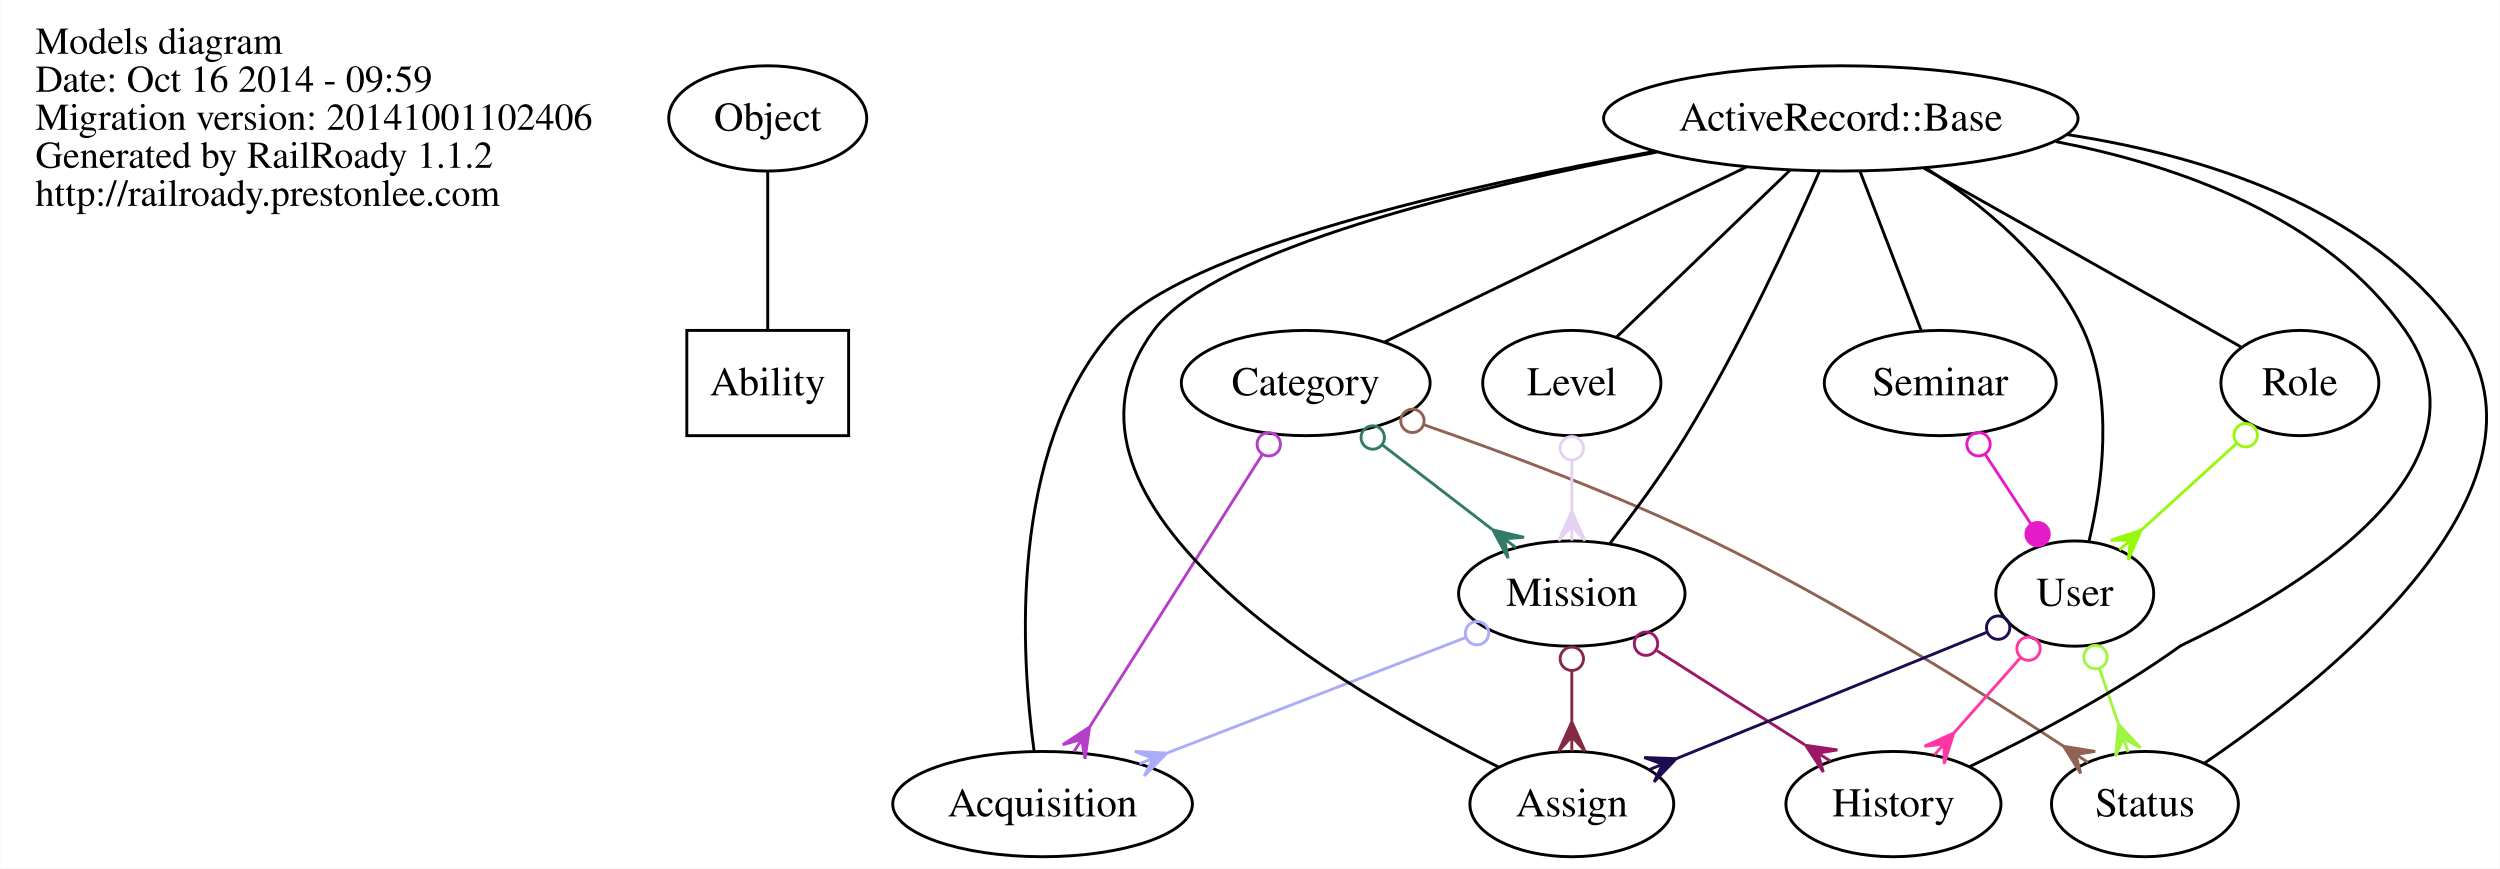
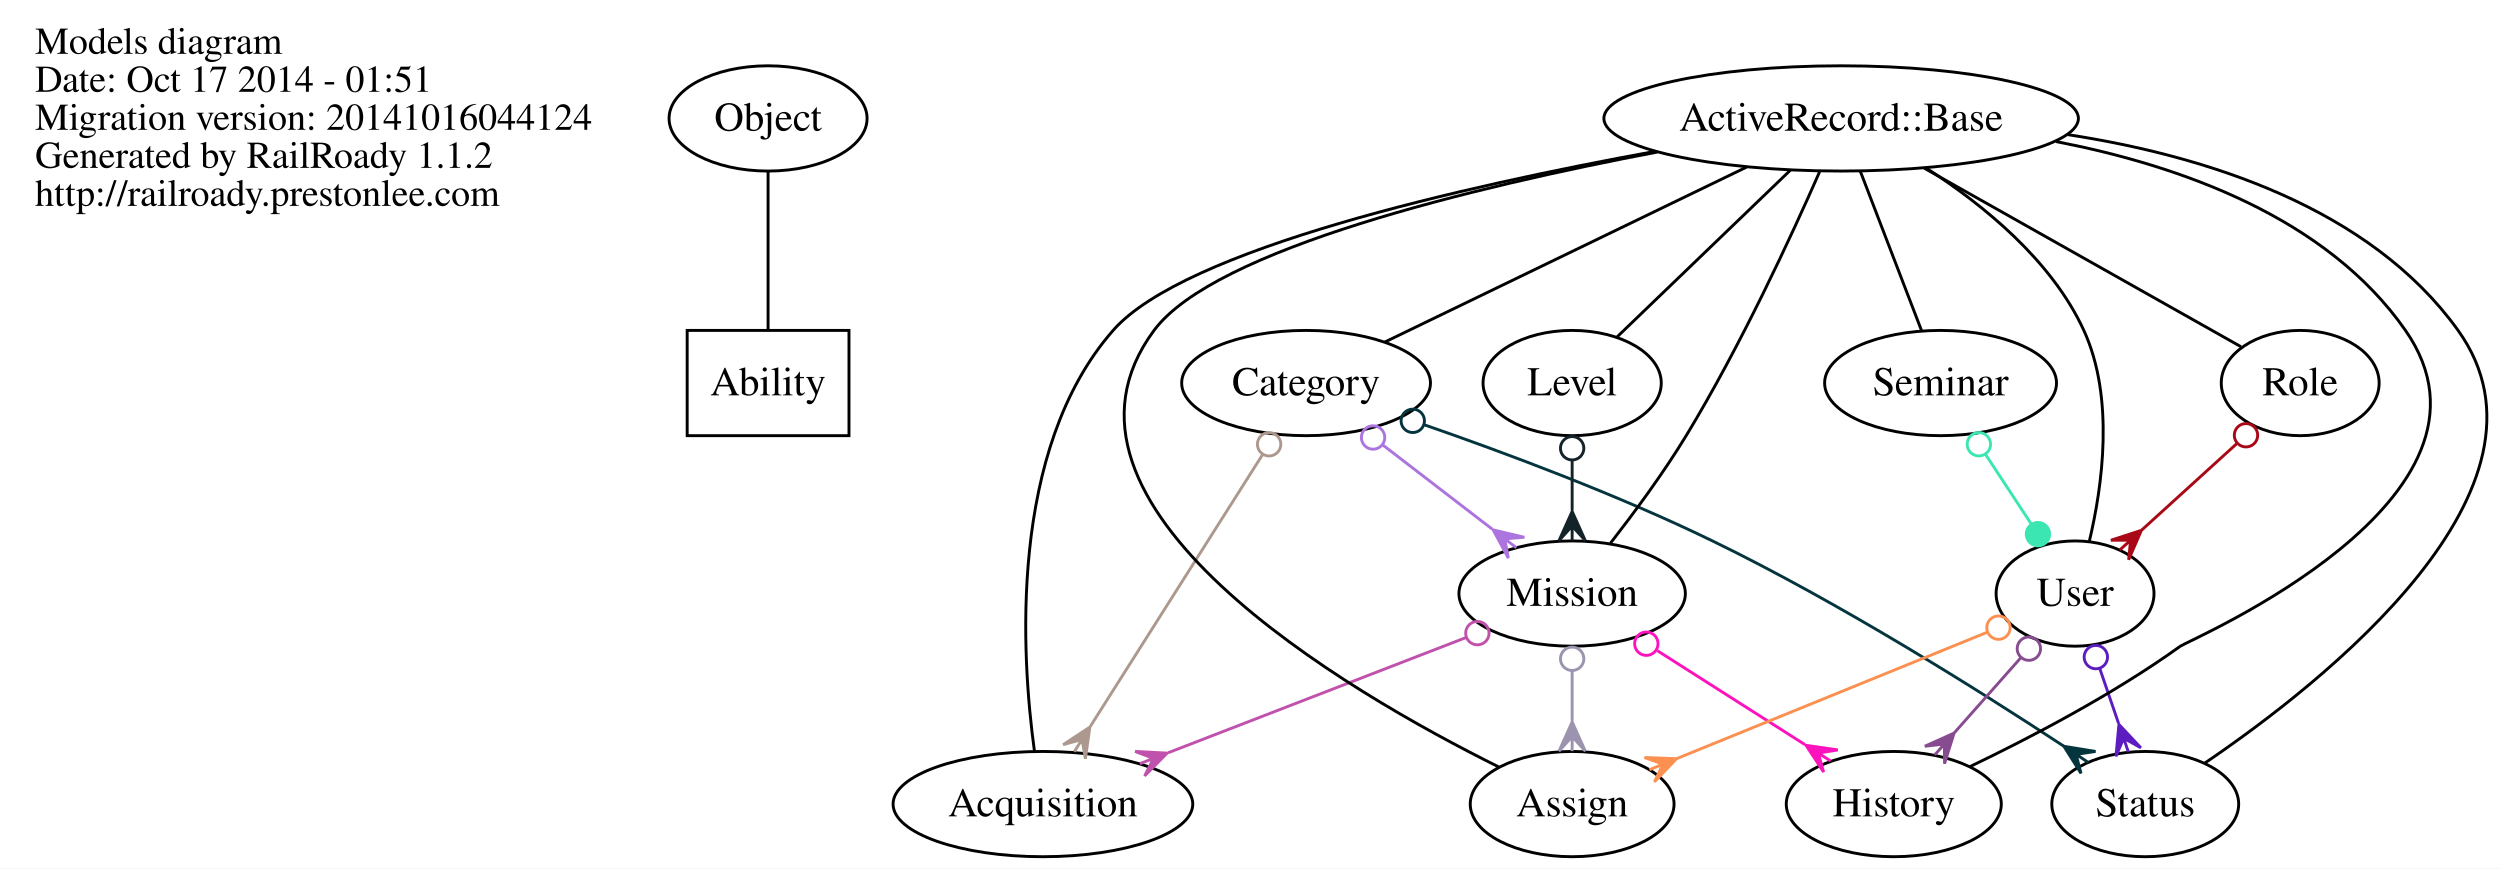
- <svg xmlns="http://www.w3.org/2000/svg" width="855pt" height="297pt" viewBox="0.00 0.00 854.78 297.00">
+ <svg xmlns="http://www.w3.org/2000/svg" width="855pt" height="297pt" viewBox="0.00 0.00 855.02 297.00">
  <g id="graph0" class="graph" transform="scale(1 1) rotate(0) translate(4 293)">
-     <polygon fill="white" stroke="none" points="-4,4 -4,-293 850.783,-293 850.783,4 -4,4" />
+     <polygon fill="white" stroke="none" points="-4,4 -4,-293 851.021,-293 851.021,4 -4,4" />
    <g id="node1" class="node">
      <text text-anchor="start" x="8" y="-274.6" font-family="Times,serif" font-size="13.00">Models diagram</text>
-       <text text-anchor="start" x="8" y="-261.6" font-family="Times,serif" font-size="13.00">Date: Oct 16 2014 - 09:59</text>
-       <text text-anchor="start" x="8" y="-248.6" font-family="Times,serif" font-size="13.00">Migration version: 20141001102406</text>
+       <text text-anchor="start" x="8" y="-261.6" font-family="Times,serif" font-size="13.00">Date: Oct 17 2014 - 01:51</text>
+       <text text-anchor="start" x="8" y="-248.6" font-family="Times,serif" font-size="13.00">Migration version: 20141016044124</text>
      <text text-anchor="start" x="8" y="-235.6" font-family="Times,serif" font-size="13.00">Generated by RailRoady 1.1.2</text>
      <text text-anchor="start" x="8" y="-222.6" font-family="Times,serif" font-size="13.00">http://railroady.prestonlee.com</text>
    </g>
    <g id="node2" class="node">
-       <polygon fill="none" stroke="black" points="286.12,-180 230.78,-180 230.78,-144 286.12,-144 286.12,-180" />
-       <text text-anchor="middle" x="258.45" y="-157.8" font-family="Times,serif" font-size="14.00">Ability</text>
+       <polygon fill="none" stroke="black" points="286.358,-180 231.018,-180 231.018,-144 286.358,-144 286.358,-180" />
+       <text text-anchor="middle" x="258.688" y="-157.8" font-family="Times,serif" font-size="14.00">Ability</text>
    </g>
    <g id="node3" class="node">
-       <ellipse fill="none" stroke="black" cx="352.45" cy="-18" rx="51.25" ry="18" />
-       <text text-anchor="middle" x="352.45" y="-13.8" font-family="Times,serif" font-size="14.00">Acquisition</text>
+       <ellipse fill="none" stroke="black" cx="352.688" cy="-18" rx="51.25" ry="18" />
+       <text text-anchor="middle" x="352.688" y="-13.8" font-family="Times,serif" font-size="14.00">Acquisition</text>
    </g>
    <g id="node4" class="node">
-       <ellipse fill="none" stroke="black" cx="533.45" cy="-18" rx="34.855" ry="18" />
-       <text text-anchor="middle" x="533.45" y="-13.8" font-family="Times,serif" font-size="14.00">Assign</text>
+       <ellipse fill="none" stroke="black" cx="533.688" cy="-18" rx="34.855" ry="18" />
+       <text text-anchor="middle" x="533.688" y="-13.8" font-family="Times,serif" font-size="14.00">Assign</text>
    </g>
    <g id="node5" class="node">
-       <ellipse fill="none" stroke="black" cx="442.45" cy="-162" rx="42.546" ry="18" />
-       <text text-anchor="middle" x="442.45" y="-157.8" font-family="Times,serif" font-size="14.00">Category</text>
+       <ellipse fill="none" stroke="black" cx="442.688" cy="-162" rx="42.546" ry="18" />
+       <text text-anchor="middle" x="442.688" y="-157.8" font-family="Times,serif" font-size="14.00">Category</text>
    </g>
    <g id="edge5" class="edge">
-       <path fill="none" stroke="#b53ec8" d="M427.613,-137.591C411.38,-111.979 385.442,-71.054 368.678,-44.605" />
-       <ellipse fill="none" stroke="#b53ec8" cx="429.808" cy="-141.054" rx="4" ry="4" />
-       <polygon fill="#b53ec8" stroke="#b53ec8" points="368.515,-44.348 366.963,-33.493 365.839,-40.125 363.162,-35.902 363.162,-35.902 363.162,-35.902 365.839,-40.125 359.361,-38.311 368.515,-44.348 368.515,-44.348" />
+       <path fill="none" stroke="#ad988d" d="M427.851,-137.591C411.618,-111.979 385.68,-71.054 368.916,-44.605" />
+       <ellipse fill="none" stroke="#ad988d" cx="430.046" cy="-141.054" rx="4" ry="4" />
+       <polygon fill="#ad988d" stroke="#ad988d" points="368.754,-44.348 367.201,-33.493 366.077,-40.125 363.4,-35.902 363.4,-35.902 363.4,-35.902 366.077,-40.125 359.599,-38.311 368.754,-44.348 368.754,-44.348" />
    </g>
    <g id="node8" class="node">
-       <ellipse fill="none" stroke="black" cx="533.45" cy="-90" rx="38.721" ry="18" />
-       <text text-anchor="middle" x="533.45" y="-85.8" font-family="Times,serif" font-size="14.00">Mission</text>
+       <ellipse fill="none" stroke="black" cx="533.688" cy="-90" rx="38.721" ry="18" />
+       <text text-anchor="middle" x="533.688" y="-85.8" font-family="Times,serif" font-size="14.00">Mission</text>
    </g>
    <g id="edge4" class="edge">
-       <path fill="none" stroke="#337b66" d="M468.646,-140.849C480.393,-131.813 494.248,-121.155 506.125,-112.019" />
-       <ellipse fill="none" stroke="#337b66" cx="465.366" cy="-143.372" rx="4" ry="4" />
-       <polygon fill="#337b66" stroke="#337b66" points="506.44,-111.777 517.11,-109.246 510.403,-108.728 514.366,-105.68 514.366,-105.68 514.366,-105.68 510.403,-108.728 511.622,-102.113 506.44,-111.777 506.44,-111.777" />
+       <path fill="none" stroke="#ac74de" d="M468.884,-140.849C480.631,-131.813 494.486,-121.155 506.364,-112.019" />
+       <ellipse fill="none" stroke="#ac74de" cx="465.604" cy="-143.372" rx="4" ry="4" />
+       <polygon fill="#ac74de" stroke="#ac74de" points="506.678,-111.777 517.348,-109.246 510.641,-108.728 514.604,-105.68 514.604,-105.68 514.604,-105.68 510.641,-108.728 511.861,-102.113 506.678,-111.777 506.678,-111.777" />
    </g>
    <g id="node11" class="node">
-       <ellipse fill="none" stroke="black" cx="729.45" cy="-18" rx="31.957" ry="18" />
-       <text text-anchor="middle" x="729.45" y="-13.8" font-family="Times,serif" font-size="14.00">Status</text>
+       <ellipse fill="none" stroke="black" cx="729.688" cy="-18" rx="31.957" ry="18" />
+       <text text-anchor="middle" x="729.688" y="-13.8" font-family="Times,serif" font-size="14.00">Status</text>
    </g>
    <g id="edge6" class="edge">
-       <path fill="none" stroke="#8f6253" d="M482.823,-147.737C510.998,-137.969 549.184,-123.7 581.45,-108 624.94,-86.839 672.387,-57.008 701.535,-37.835" />
-       <ellipse fill="none" stroke="#8f6253" cx="478.938" cy="-149.071" rx="4" ry="4" />
-       <polygon fill="#8f6253" stroke="#8f6253" points="701.632,-37.771 712.454,-36.001 705.8,-35.01 709.969,-32.249 709.969,-32.249 709.969,-32.249 705.8,-35.01 707.484,-28.497 701.632,-37.771 701.632,-37.771" />
+       <path fill="none" stroke="#04353e" d="M483.061,-147.737C511.236,-137.969 549.422,-123.7 581.688,-108 625.178,-86.839 672.625,-57.008 701.773,-37.835" />
+       <ellipse fill="none" stroke="#04353e" cx="479.176" cy="-149.071" rx="4" ry="4" />
+       <polygon fill="#04353e" stroke="#04353e" points="701.87,-37.771 712.692,-36.001 706.039,-35.01 710.207,-32.249 710.207,-32.249 710.207,-32.249 706.039,-35.01 707.722,-28.497 701.87,-37.771 701.87,-37.771" />
    </g>
    <g id="node6" class="node">
-       <ellipse fill="none" stroke="black" cx="643.45" cy="-18" rx="36.775" ry="18" />
-       <text text-anchor="middle" x="643.45" y="-13.8" font-family="Times,serif" font-size="14.00">History</text>
+       <ellipse fill="none" stroke="black" cx="643.688" cy="-18" rx="36.775" ry="18" />
+       <text text-anchor="middle" x="643.688" y="-13.8" font-family="Times,serif" font-size="14.00">History</text>
    </g>
    <g id="node7" class="node">
-       <ellipse fill="none" stroke="black" cx="533.45" cy="-162" rx="30.477" ry="18" />
-       <text text-anchor="middle" x="533.45" y="-157.8" font-family="Times,serif" font-size="14.00">Level</text>
+       <ellipse fill="none" stroke="black" cx="533.688" cy="-162" rx="30.477" ry="18" />
+       <text text-anchor="middle" x="533.688" y="-157.8" font-family="Times,serif" font-size="14.00">Level</text>
    </g>
    <g id="edge9" class="edge">
-       <path fill="none" stroke="#e5d2f2" d="M533.45,-135.64C533.45,-130.063 533.45,-124.132 533.45,-118.476" />
-       <ellipse fill="none" stroke="#e5d2f2" cx="533.45" cy="-139.697" rx="4" ry="4" />
-       <polygon fill="#e5d2f2" stroke="#e5d2f2" points="533.45,-118.104 537.95,-108.104 533.45,-113.104 533.45,-108.104 533.45,-108.104 533.45,-108.104 533.45,-113.104 528.95,-108.104 533.45,-118.104 533.45,-118.104" />
+       <path fill="none" stroke="#142229" d="M533.688,-135.64C533.688,-130.063 533.688,-124.132 533.688,-118.476" />
+       <ellipse fill="none" stroke="#142229" cx="533.688" cy="-139.697" rx="4" ry="4" />
+       <polygon fill="#142229" stroke="#142229" points="533.688,-118.104 538.188,-108.104 533.688,-113.104 533.688,-108.104 533.688,-108.104 533.688,-108.104 533.688,-113.104 529.188,-108.104 533.688,-118.104 533.688,-118.104" />
    </g>
    <g id="edge11" class="edge">
-       <path fill="none" stroke="#abacf8" d="M497.238,-74.995C467.842,-63.627 426.326,-47.571 395.282,-35.565" />
-       <ellipse fill="none" stroke="#abacf8" cx="501.039" cy="-76.465" rx="4" ry="4" />
-       <polygon fill="#abacf8" stroke="#abacf8" points="394.926,-35.427 387.223,-27.623 390.263,-33.624 385.599,-31.82 385.599,-31.82 385.599,-31.82 390.263,-33.624 383.976,-36.017 394.926,-35.427 394.926,-35.427" />
+       <path fill="none" stroke="#c051ac" d="M497.476,-74.995C468.08,-63.627 426.564,-47.571 395.52,-35.565" />
+       <ellipse fill="none" stroke="#c051ac" cx="501.277" cy="-76.465" rx="4" ry="4" />
+       <polygon fill="#c051ac" stroke="#c051ac" points="395.164,-35.427 387.461,-27.623 390.501,-33.624 385.837,-31.82 385.837,-31.82 385.837,-31.82 390.501,-33.624 384.214,-36.017 395.164,-35.427 395.164,-35.427" />
    </g>
    <g id="edge13" class="edge">
-       <path fill="none" stroke="#852a45" d="M533.45,-63.64C533.45,-58.063 533.45,-52.132 533.45,-46.476" />
-       <ellipse fill="none" stroke="#852a45" cx="533.45" cy="-67.697" rx="4" ry="4" />
-       <polygon fill="#852a45" stroke="#852a45" points="533.45,-46.104 537.95,-36.104 533.45,-41.104 533.45,-36.104 533.45,-36.104 533.45,-36.104 533.45,-41.104 528.95,-36.104 533.45,-46.104 533.45,-46.104" />
+       <path fill="none" stroke="#9c93ae" d="M533.688,-63.64C533.688,-58.063 533.688,-52.132 533.688,-46.476" />
+       <ellipse fill="none" stroke="#9c93ae" cx="533.688" cy="-67.697" rx="4" ry="4" />
+       <polygon fill="#9c93ae" stroke="#9c93ae" points="533.688,-46.104 538.188,-36.104 533.688,-41.104 533.688,-36.104 533.688,-36.104 533.688,-36.104 533.688,-41.104 529.188,-36.104 533.688,-46.104 533.688,-46.104" />
    </g>
    <g id="edge12" class="edge">
-       <path fill="none" stroke="#9c1867" d="M562.561,-70.474C578.126,-60.57 597.275,-48.384 613.033,-38.356" />
-       <ellipse fill="none" stroke="#9c1867" cx="558.82" cy="-72.855" rx="4" ry="4" />
-       <polygon fill="#9c1867" stroke="#9c1867" points="613.43,-38.103 624.283,-36.531 617.649,-35.419 621.867,-32.734 621.867,-32.734 621.867,-32.734 617.649,-35.419 619.451,-28.938 613.43,-38.103 613.43,-38.103" />
+       <path fill="none" stroke="#fd13be" d="M562.799,-70.474C578.364,-60.57 597.513,-48.384 613.271,-38.356" />
+       <ellipse fill="none" stroke="#fd13be" cx="559.058" cy="-72.855" rx="4" ry="4" />
+       <polygon fill="#fd13be" stroke="#fd13be" points="613.668,-38.103 624.521,-36.531 617.887,-35.419 622.105,-32.734 622.105,-32.734 622.105,-32.734 617.887,-35.419 619.689,-28.938 613.668,-38.103 613.668,-38.103" />
    </g>
    <g id="node9" class="node">
-       <ellipse fill="none" stroke="black" cx="782.45" cy="-162" rx="27" ry="18" />
-       <text text-anchor="middle" x="782.45" y="-157.8" font-family="Times,serif" font-size="14.00">Role</text>
+       <ellipse fill="none" stroke="black" cx="782.688" cy="-162" rx="27" ry="18" />
+       <text text-anchor="middle" x="782.688" y="-157.8" font-family="Times,serif" font-size="14.00">Role</text>
    </g>
    <g id="node12" class="node">
-       <ellipse fill="none" stroke="black" cx="705.45" cy="-90" rx="27" ry="18" />
-       <text text-anchor="middle" x="705.45" y="-85.8" font-family="Times,serif" font-size="14.00">User</text>
+       <ellipse fill="none" stroke="black" cx="705.688" cy="-90" rx="27" ry="18" />
+       <text text-anchor="middle" x="705.688" y="-85.8" font-family="Times,serif" font-size="14.00">User</text>
    </g>
    <g id="edge15" class="edge">
-       <path fill="none" stroke="#98f80c" d="M760.88,-141.391C750.701,-132.138 738.552,-121.093 728.225,-111.705" />
-       <ellipse fill="none" stroke="#98f80c" cx="763.908" cy="-144.144" rx="4" ry="4" />
-       <polygon fill="#98f80c" stroke="#98f80c" points="728.145,-111.632 723.773,-101.576 724.446,-108.269 720.746,-104.906 720.746,-104.906 720.746,-104.906 724.446,-108.269 717.719,-108.235 728.145,-111.632 728.145,-111.632" />
+       <path fill="none" stroke="#a90816" d="M761.118,-141.391C750.939,-132.138 738.79,-121.093 728.463,-111.705" />
+       <ellipse fill="none" stroke="#a90816" cx="764.146" cy="-144.144" rx="4" ry="4" />
+       <polygon fill="#a90816" stroke="#a90816" points="728.383,-111.632 724.011,-101.576 724.684,-108.269 720.984,-104.906 720.984,-104.906 720.984,-104.906 724.684,-108.269 717.957,-108.235 728.383,-111.632 728.383,-111.632" />
    </g>
    <g id="node10" class="node">
-       <ellipse fill="none" stroke="black" cx="659.45" cy="-162" rx="39.656" ry="18" />
-       <text text-anchor="middle" x="659.45" y="-157.8" font-family="Times,serif" font-size="14.00">Seminar</text>
+       <ellipse fill="none" stroke="black" cx="659.688" cy="-162" rx="39.656" ry="18" />
+       <text text-anchor="middle" x="659.688" y="-157.8" font-family="Times,serif" font-size="14.00">Seminar</text>
    </g>
    <g id="edge17" class="edge">
-       <path fill="none" stroke="#e51bc9" d="M674.753,-137.713C679.826,-129.993 685.464,-121.413 690.509,-113.735" />
-       <ellipse fill="none" stroke="#e51bc9" cx="672.548" cy="-141.068" rx="4" ry="4" />
-       <ellipse fill="#e51bc9" stroke="#e51bc9" cx="692.746" cy="-110.331" rx="4" ry="4" />
+       <path fill="none" stroke="#3ce6b3" d="M674.991,-137.713C680.064,-129.993 685.702,-121.413 690.747,-113.735" />
+       <ellipse fill="none" stroke="#3ce6b3" cx="672.786" cy="-141.068" rx="4" ry="4" />
+       <ellipse fill="#3ce6b3" stroke="#3ce6b3" cx="692.985" cy="-110.331" rx="4" ry="4" />
    </g>
    <g id="edge22" class="edge">
-       <path fill="none" stroke="#1e0a51" d="M675.499,-76.811C645.906,-64.767 600.626,-46.339 569.174,-33.539" />
-       <ellipse fill="none" stroke="#1e0a51" cx="679.259" cy="-78.341" rx="4" ry="4" />
-       <polygon fill="#1e0a51" stroke="#1e0a51" points="569.151,-33.53 561.585,-25.592 564.52,-31.645 559.889,-29.76 559.889,-29.76 559.889,-29.76 564.52,-31.645 558.193,-33.928 569.151,-33.53 569.151,-33.53" />
+       <path fill="none" stroke="#fb9051" d="M675.737,-76.811C646.144,-64.767 600.864,-46.339 569.412,-33.539" />
+       <ellipse fill="none" stroke="#fb9051" cx="679.497" cy="-78.341" rx="4" ry="4" />
+       <polygon fill="#fb9051" stroke="#fb9051" points="569.389,-33.53 561.823,-25.592 564.758,-31.645 560.127,-29.76 560.127,-29.76 560.127,-29.76 564.758,-31.645 558.431,-33.928 569.389,-33.53 569.389,-33.53" />
    </g>
    <g id="edge21" class="edge">
-       <path fill="none" stroke="#fe37a4" d="M686.978,-68.145C679.805,-60.046 671.556,-50.732 664.18,-42.406" />
-       <ellipse fill="none" stroke="#fe37a4" cx="689.649" cy="-71.16" rx="4" ry="4" />
-       <polygon fill="#fe37a4" stroke="#fe37a4" points="664.071,-42.283 660.81,-31.813 660.756,-38.54 657.441,-34.797 657.441,-34.797 657.441,-34.797 660.756,-38.54 654.072,-37.78 664.071,-42.283 664.071,-42.283" />
+       <path fill="none" stroke="#864c8f" d="M687.216,-68.145C680.043,-60.046 671.794,-50.732 664.419,-42.406" />
+       <ellipse fill="none" stroke="#864c8f" cx="689.887" cy="-71.16" rx="4" ry="4" />
+       <polygon fill="#864c8f" stroke="#864c8f" points="664.309,-42.283 661.048,-31.813 660.994,-38.54 657.679,-34.797 657.679,-34.797 657.679,-34.797 660.994,-38.54 654.31,-37.78 664.309,-42.283 664.309,-42.283" />
    </g>
    <g id="edge20" class="edge">
-       <path fill="none" stroke="#9ef641" d="M713.874,-64.431C715.954,-58.362 718.193,-51.833 720.306,-45.67" />
-       <ellipse fill="none" stroke="#9ef641" cx="712.557" cy="-68.271" rx="4" ry="4" />
-       <polygon fill="#9ef641" stroke="#9ef641" points="720.45,-45.248 727.95,-37.248 722.072,-40.519 723.693,-35.789 723.693,-35.789 723.693,-35.789 722.072,-40.519 719.437,-34.33 720.45,-45.248 720.45,-45.248" />
+       <path fill="none" stroke="#5d1cbf" d="M714.112,-64.431C716.192,-58.362 718.431,-51.833 720.544,-45.67" />
+       <ellipse fill="none" stroke="#5d1cbf" cx="712.795" cy="-68.271" rx="4" ry="4" />
+       <polygon fill="#5d1cbf" stroke="#5d1cbf" points="720.688,-45.248 728.188,-37.248 722.31,-40.519 723.932,-35.789 723.932,-35.789 723.932,-35.789 722.31,-40.519 719.675,-34.33 720.688,-45.248 720.688,-45.248" />
    </g>
    <g id="node13" class="node">
-       <ellipse fill="none" stroke="black" cx="258.45" cy="-252.5" rx="33.86" ry="18" />
-       <text text-anchor="middle" x="258.45" y="-248.3" font-family="Times,serif" font-size="14.00">Object</text>
+       <ellipse fill="none" stroke="black" cx="258.688" cy="-252.5" rx="33.86" ry="18" />
+       <text text-anchor="middle" x="258.688" y="-248.3" font-family="Times,serif" font-size="14.00">Object</text>
    </g>
    <g id="edge1" class="edge">
-       <path fill="none" stroke="black" d="M258.45,-234.436C258.45,-218.765 258.45,-195.666 258.45,-180.011" />
+       <path fill="none" stroke="black" d="M258.688,-234.436C258.688,-218.765 258.688,-195.666 258.688,-180.011" />
    </g>
    <g id="node14" class="node">
-       <ellipse fill="none" stroke="black" cx="625.45" cy="-252.5" rx="81.142" ry="18" />
-       <text text-anchor="middle" x="625.45" y="-248.3" font-family="Times,serif" font-size="14.00">ActiveRecord::Base</text>
+       <ellipse fill="none" stroke="black" cx="625.688" cy="-252.5" rx="81.142" ry="18" />
+       <text text-anchor="middle" x="625.688" y="-248.3" font-family="Times,serif" font-size="14.00">ActiveRecord::Base</text>
    </g>
    <g id="edge2" class="edge">
-       <path fill="none" stroke="black" d="M561.805,-241.236C496.401,-229.345 400.793,-207.78 376.45,-180 340.503,-138.98 345.116,-68.302 349.564,-36" />
+       <path fill="none" stroke="black" d="M562.043,-241.236C496.639,-229.345 401.031,-207.78 376.688,-180 340.741,-138.98 345.354,-68.302 349.802,-36" />
    </g>
    <g id="edge3" class="edge">
-       <path fill="none" stroke="black" d="M562.56,-240.994C500.206,-229.145 411.079,-207.839 390.45,-180 346.268,-120.376 456.579,-56.418 508.361,-30.694" />
+       <path fill="none" stroke="black" d="M562.798,-240.994C500.444,-229.145 411.317,-207.839 390.688,-180 346.506,-120.376 456.817,-56.418 508.599,-30.694" />
    </g>
    <g id="edge7" class="edge">
-       <path fill="none" stroke="black" d="M593.154,-235.882C557.959,-218.861 502.285,-191.937 469.365,-176.016" />
+       <path fill="none" stroke="black" d="M593.392,-235.882C558.197,-218.861 502.523,-191.937 469.603,-176.016" />
    </g>
    <g id="edge8" class="edge">
-       <path fill="none" stroke="black" d="M698.948,-244.581C741.418,-236.379 791.609,-218.567 818.45,-180 858.533,-122.405 744.471,-74.174 741.45,-72 718.528,-55.504 689.876,-40.585 669.486,-30.81" />
+       <path fill="none" stroke="black" d="M699.186,-244.581C741.656,-236.379 791.847,-218.567 818.688,-180 858.771,-122.405 744.709,-74.174 741.688,-72 718.766,-55.504 690.114,-40.585 669.724,-30.81" />
    </g>
    <g id="edge10" class="edge">
-       <path fill="none" stroke="black" d="M608.145,-234.854C591.072,-218.431 565.219,-193.561 548.842,-177.807" />
+       <path fill="none" stroke="black" d="M608.383,-234.854C591.31,-218.431 565.457,-193.561 549.08,-177.807" />
    </g>
    <g id="edge14" class="edge">
-       <path fill="none" stroke="black" d="M618.081,-234.251C608.575,-212.597 591.041,-174.582 572.45,-144 564.616,-131.114 554.492,-117.426 546.522,-107.189" />
+       <path fill="none" stroke="black" d="M618.319,-234.251C608.813,-212.597 591.279,-174.582 572.688,-144 564.854,-131.114 554.73,-117.426 546.76,-107.189" />
    </g>
    <g id="edge16" class="edge">
-       <path fill="none" stroke="black" d="M653.881,-235.473C685.163,-217.84 734.649,-189.945 762.212,-174.408" />
+       <path fill="none" stroke="black" d="M654.119,-235.473C685.401,-217.84 734.887,-189.945 762.45,-174.408" />
    </g>
    <g id="edge18" class="edge">
-       <path fill="none" stroke="black" d="M632.005,-234.436C638.026,-218.765 646.9,-195.666 652.914,-180.011" />
+       <path fill="none" stroke="black" d="M632.243,-234.436C638.264,-218.765 647.138,-195.666 653.152,-180.011" />
    </g>
    <g id="edge19" class="edge">
-       <path fill="none" stroke="black" d="M702.961,-246.96C749.854,-239.736 806.25,-222.121 836.45,-180 875.073,-126.132 790.417,-59.555 749.709,-31.941" />
+       <path fill="none" stroke="black" d="M703.199,-246.96C750.092,-239.736 806.488,-222.121 836.688,-180 875.311,-126.132 790.655,-59.555 749.947,-31.941" />
    </g>
    <g id="edge23" class="edge">
-       <path fill="none" stroke="black" d="M654.71,-235.406C673.91,-223.046 697.433,-204.032 708.45,-180 719.08,-156.811 714.761,-126.542 710.347,-107.952" />
+       <path fill="none" stroke="black" d="M654.948,-235.406C674.148,-223.046 697.671,-204.032 708.688,-180 719.318,-156.811 714.999,-126.542 710.585,-107.952" />
    </g>
  </g>
</svg>
